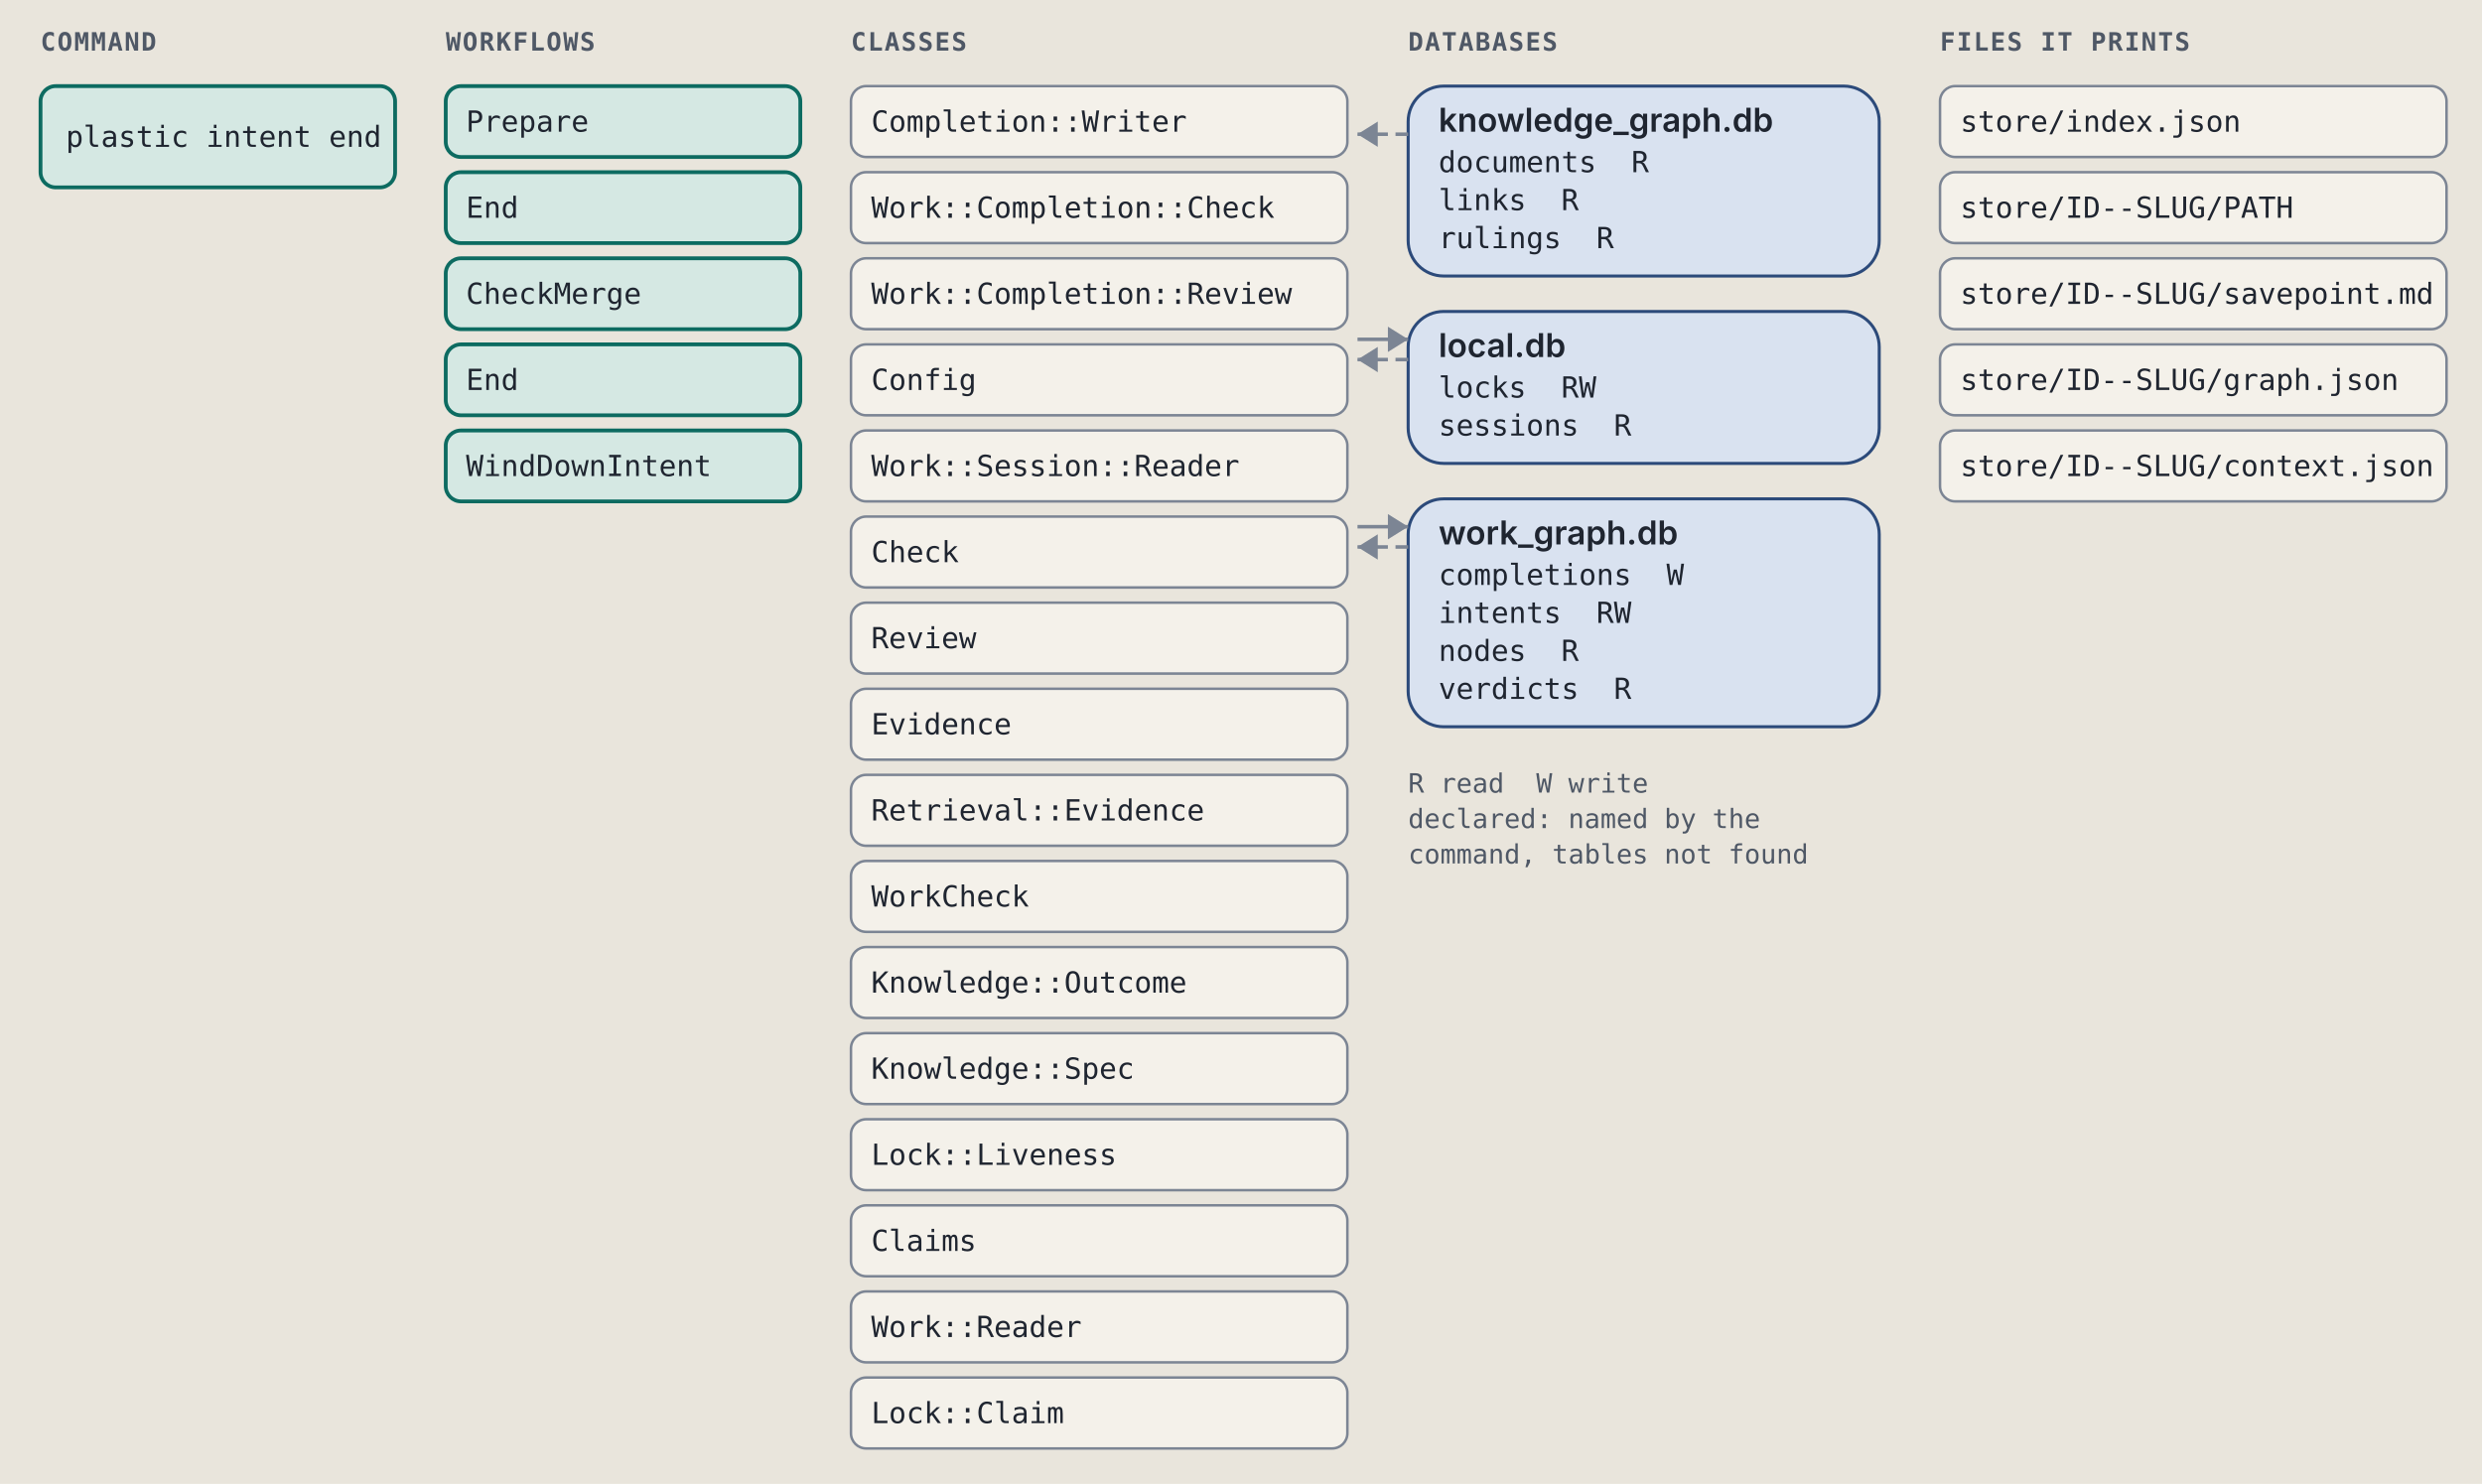
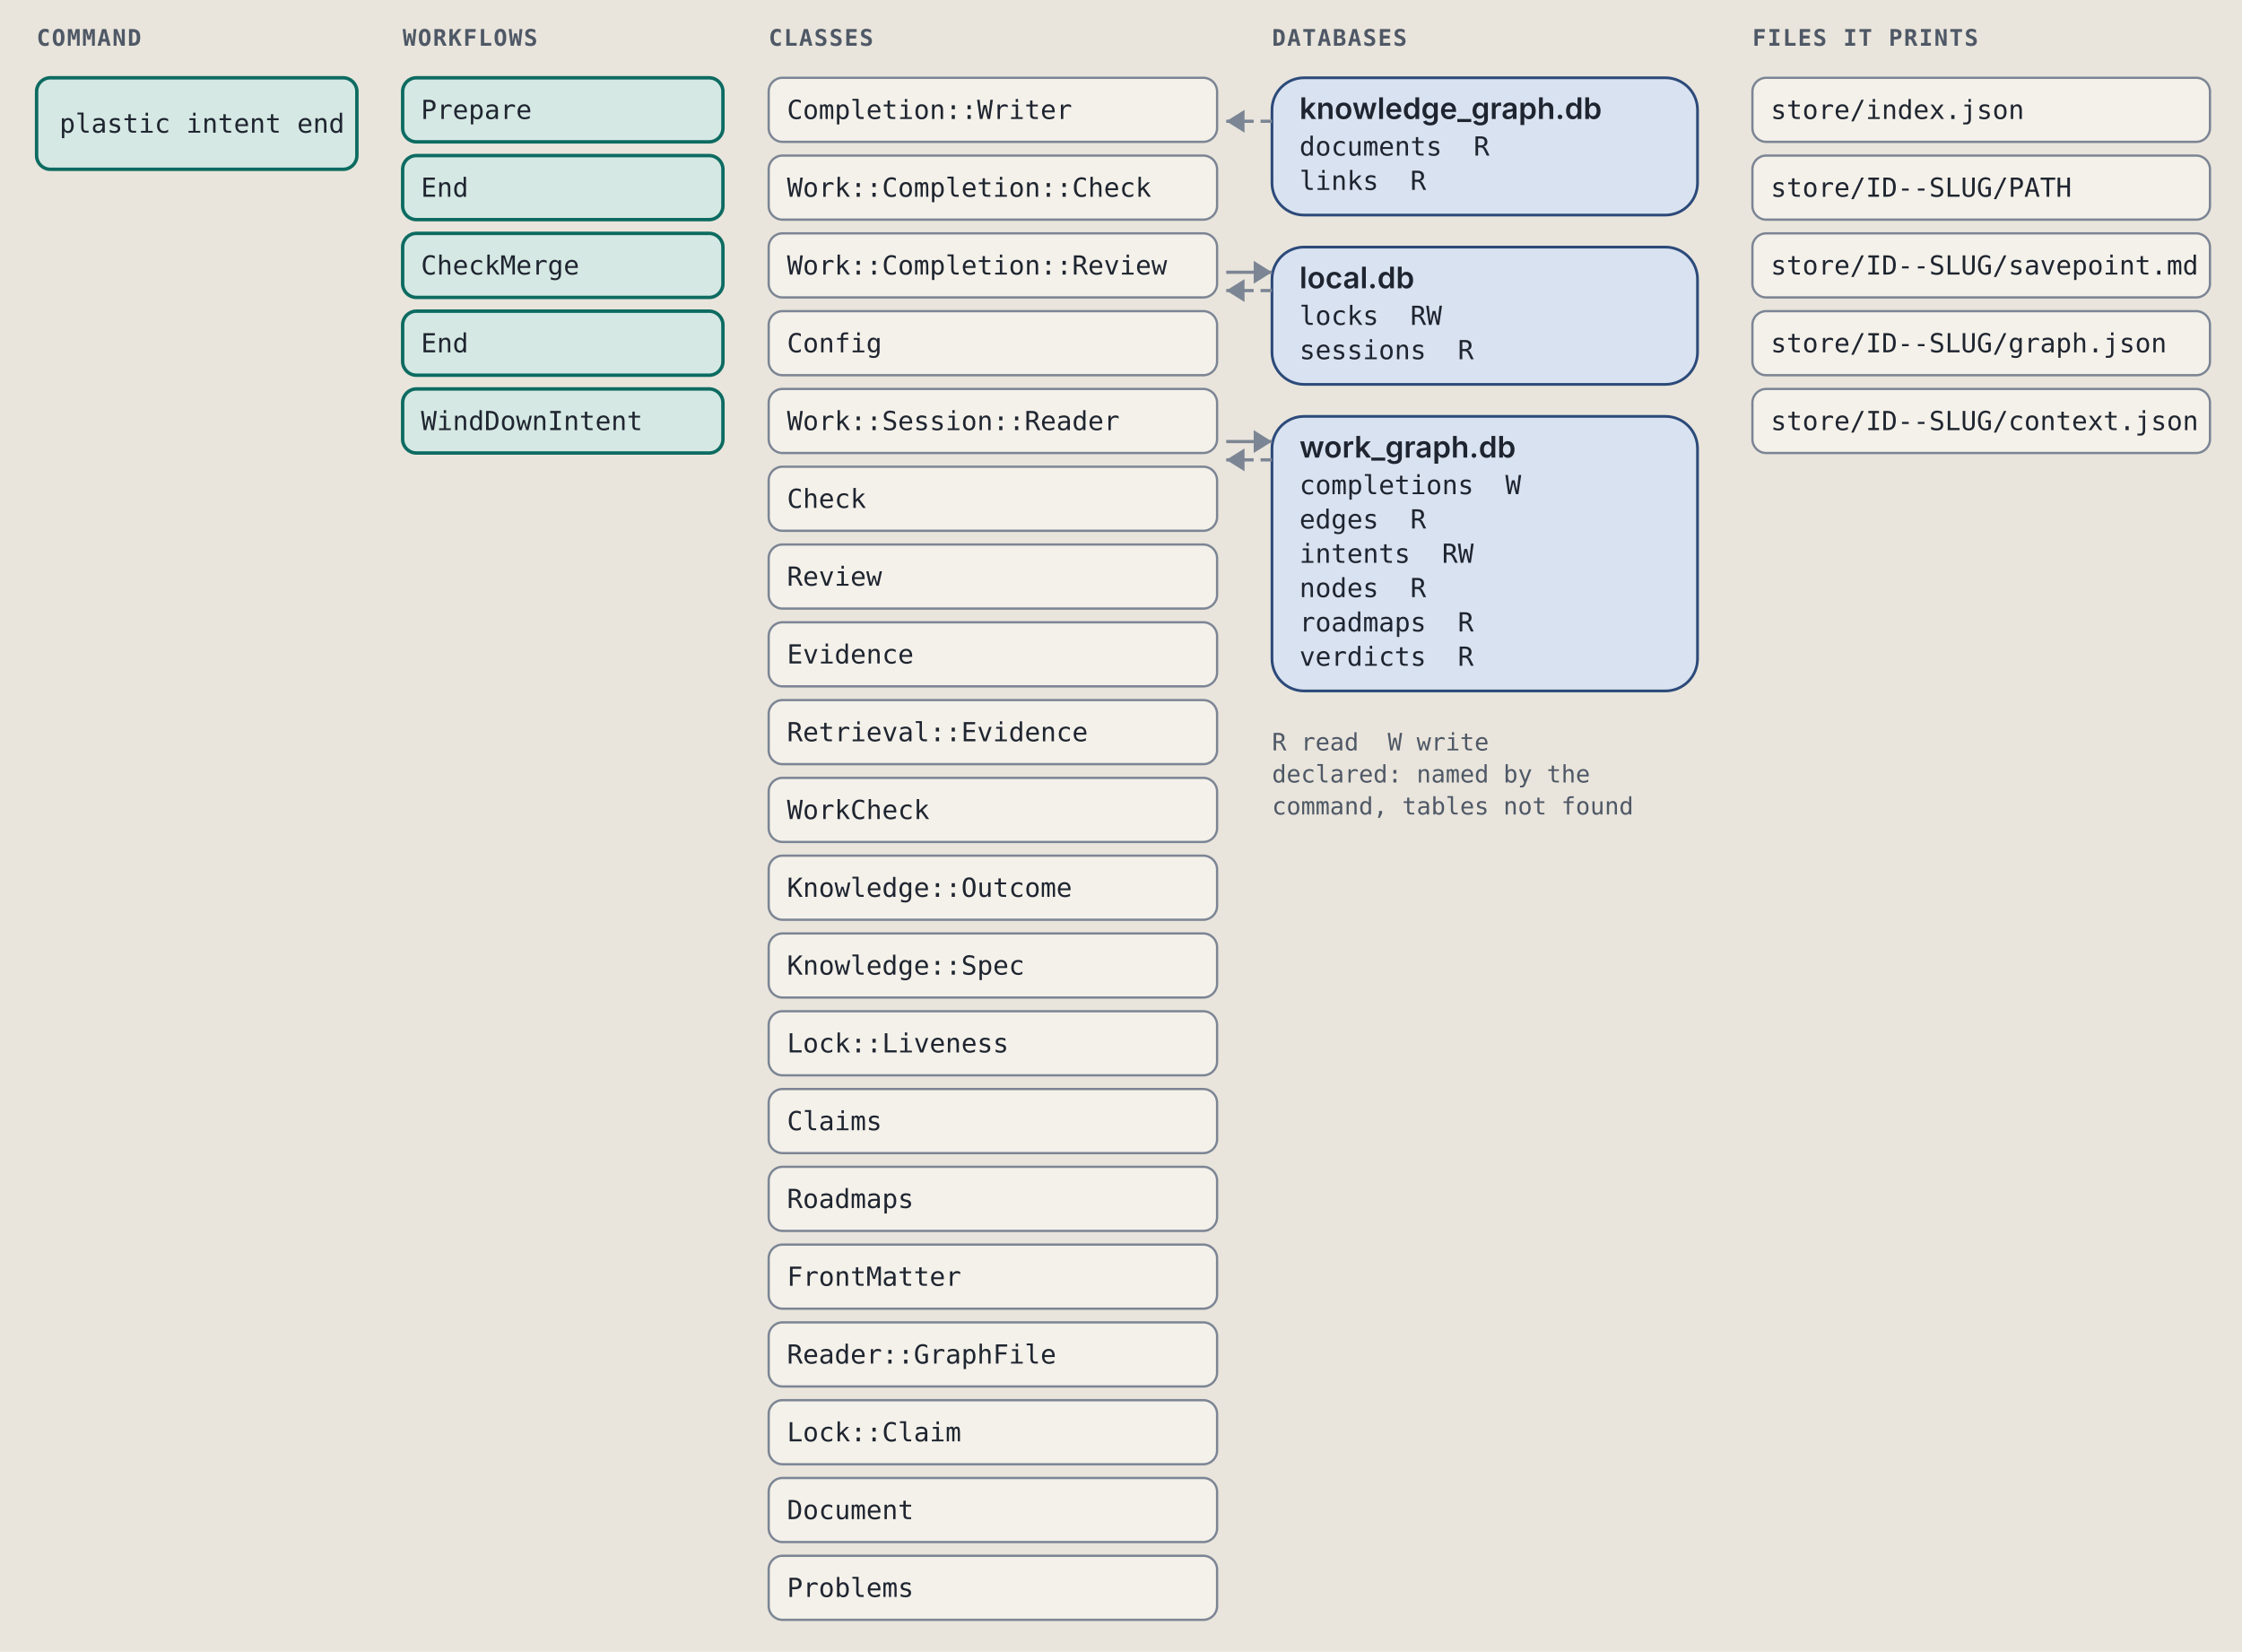
- <svg xmlns="http://www.w3.org/2000/svg" viewBox="0 0 980 586" width="980" height="586" role="img" xml:space="preserve">
+ <svg xmlns="http://www.w3.org/2000/svg" viewBox="0 0 980 722" width="980" height="722" role="img" xml:space="preserve">
  <style>.ground { fill: #e9e5dc; }
.card { fill: #f4f1ea; stroke: #7c8594; stroke-width: 1; }
.lane-code { fill: #d5e8e3; stroke: #0d6b61; stroke-width: 1.5; }
.lane-agent { fill: #f1e2c7; stroke: #9a5508; stroke-width: 1.5; }
.stop-refusal { fill: #e4dcf5; stroke: #5b35b0; stroke-width: 1.2; }
.stop-failure { fill: #f4d9d4; stroke: #a8261b; stroke-width: 1.2; }
.end { fill: #d9e2f0; stroke: #2c4a7a; stroke-width: 1.2; }
.wire { fill: none; stroke: #7c8594; stroke-width: 1.4; }
.wire-read { fill: none; stroke: #7c8594; stroke-width: 1.4; stroke-dasharray: 5 3; }
.wire-refusal { fill: none; stroke: #5b35b0; stroke-width: 1.2; stroke-dasharray: 4 3; }
.wire-failure { fill: none; stroke: #a8261b; stroke-width: 1.2; stroke-dasharray: 4 3; }
.head { fill: #7c8594; }
.t { fill: #1f2530; font: 12px "IBM Plex Sans", system-ui, -apple-system, "Segoe UI", sans-serif; }
.tb { fill: #1f2530; font: 600 13px "IBM Plex Sans", system-ui, -apple-system, "Segoe UI", sans-serif; }
.tm { fill: #1f2530; font: 11.5px "IBM Plex Mono", ui-monospace, Menlo, Consolas, monospace; }
.tag { font: 600 10px "IBM Plex Mono", ui-monospace, Menlo, Consolas, monospace; letter-spacing: .06em; }
.tag-code { fill: #0d6b61; } .tag-agent { fill: #9a5508; } .tag-refusal { fill: #5b35b0; }
.tag-failure { fill: #a8261b; } .tag-end { fill: #2c4a7a; } .tag-muted { fill: #4f5866; }
.tm.tag-muted { font-size: 10.5px; }
.db { fill: #d9e2f0; stroke: #2c4a7a; stroke-width: 1.2; }
.codebox { fill: #f4f1ea; stroke: #7c8594; stroke-width: 1; }
.cx { fill: #1f2530; font: 12px "IBM Plex Mono", ui-monospace, Menlo, Consolas, monospace; white-space: pre; }
.cx-n { fill: #4f5866; font: 11px "IBM Plex Mono", ui-monospace, Menlo, Consolas, monospace; }
.cx-k { fill: #5b35b0; } .cx-s { fill: #9a5508; } .cx-y { fill: #0d6b61; }
.cx-w { fill: #2c4a7a; font-weight: 600; } .cx-t { fill: #a8261b; } .cx-c { fill: #4f5866; font-style: italic; }
.badge { fill: #2c4a7a; } .badge-t { fill: #e9e5dc; font: 600 11px "IBM Plex Mono", ui-monospace, Menlo, Consolas, monospace; }
.bracket { fill: none; stroke: #2c4a7a; stroke-width: 1.4; }
.term { fill: #16191e; stroke: #7c8594; stroke-width: 1; }
.term-t { fill: #e6e2d8; font: 12px "IBM Plex Mono", ui-monospace, Menlo, Consolas, monospace; }
.term-p { fill: #8fd18f; font: 12px "IBM Plex Mono", ui-monospace, Menlo, Consolas, monospace; }
.term-m { fill: #a3abb6; font: 12px "IBM Plex Mono", ui-monospace, Menlo, Consolas, monospace; }
.big { font: 700 36px "IBM Plex Mono", ui-monospace, Menlo, Consolas, monospace; }

@media (prefers-color-scheme: dark) {
.ground { fill: #171a1f; }
.card { fill: #20242b; stroke: #8a93a2; stroke-width: 1; }
.lane-code { fill: #173a36; stroke: #5cc4b4; stroke-width: 1.5; }
.lane-agent { fill: #3d2e17; stroke: #e5a95a; stroke-width: 1.5; }
.stop-refusal { fill: #2d2445; stroke: #b59cf2; stroke-width: 1.2; }
.stop-failure { fill: #45211e; stroke: #f2958a; stroke-width: 1.2; }
.end { fill: #1f2c42; stroke: #97b6e8; stroke-width: 1.2; }
.wire { fill: none; stroke: #8a93a2; stroke-width: 1.4; }
.wire-read { fill: none; stroke: #8a93a2; stroke-width: 1.4; stroke-dasharray: 5 3; }
.wire-refusal { fill: none; stroke: #b59cf2; stroke-width: 1.2; stroke-dasharray: 4 3; }
.wire-failure { fill: none; stroke: #f2958a; stroke-width: 1.2; stroke-dasharray: 4 3; }
.head { fill: #8a93a2; }
.t { fill: #e8e4da; font: 12px "IBM Plex Sans", system-ui, -apple-system, "Segoe UI", sans-serif; }
.tb { fill: #e8e4da; font: 600 13px "IBM Plex Sans", system-ui, -apple-system, "Segoe UI", sans-serif; }
.tm { fill: #e8e4da; font: 11.5px "IBM Plex Mono", ui-monospace, Menlo, Consolas, monospace; }
.tag { font: 600 10px "IBM Plex Mono", ui-monospace, Menlo, Consolas, monospace; letter-spacing: .06em; }
.tag-code { fill: #5cc4b4; } .tag-agent { fill: #e5a95a; } .tag-refusal { fill: #b59cf2; }
.tag-failure { fill: #f2958a; } .tag-end { fill: #97b6e8; } .tag-muted { fill: #b3b9c3; }
.tm.tag-muted { font-size: 10.5px; }
.db { fill: #1f2c42; stroke: #97b6e8; stroke-width: 1.2; }
.codebox { fill: #20242b; stroke: #8a93a2; stroke-width: 1; }
.cx { fill: #e8e4da; font: 12px "IBM Plex Mono", ui-monospace, Menlo, Consolas, monospace; white-space: pre; }
.cx-n { fill: #b3b9c3; font: 11px "IBM Plex Mono", ui-monospace, Menlo, Consolas, monospace; }
.cx-k { fill: #b59cf2; } .cx-s { fill: #e5a95a; } .cx-y { fill: #5cc4b4; }
.cx-w { fill: #97b6e8; font-weight: 600; } .cx-t { fill: #f2958a; } .cx-c { fill: #b3b9c3; font-style: italic; }
.badge { fill: #97b6e8; } .badge-t { fill: #171a1f; font: 600 11px "IBM Plex Mono", ui-monospace, Menlo, Consolas, monospace; }
.bracket { fill: none; stroke: #97b6e8; stroke-width: 1.4; }
.term { fill: #16191e; stroke: #8a93a2; stroke-width: 1; }
.term-t { fill: #e6e2d8; font: 12px "IBM Plex Mono", ui-monospace, Menlo, Consolas, monospace; }
.term-p { fill: #8fd18f; font: 12px "IBM Plex Mono", ui-monospace, Menlo, Consolas, monospace; }
.term-m { fill: #a3abb6; font: 12px "IBM Plex Mono", ui-monospace, Menlo, Consolas, monospace; }
.big { font: 700 36px "IBM Plex Mono", ui-monospace, Menlo, Consolas, monospace; }
}</style>
  <rect width="100%" height="100%" class="ground" />
  <text x="16" y="20" class="tag tag-muted" text-anchor="start">COMMAND</text>
  <text x="176" y="20" class="tag tag-muted" text-anchor="start">WORKFLOWS</text>
  <text x="336" y="20" class="tag tag-muted" text-anchor="start">CLASSES</text>
  <text x="556" y="20" class="tag tag-muted" text-anchor="start">DATABASES</text>
  <text x="766" y="20" class="tag tag-muted" text-anchor="start">FILES IT PRINTS</text>
  <rect x="16" y="34" width="140" height="40" rx="6" class="lane-code" />
  <text x="26" y="58" class="tm" text-anchor="start">plastic intent end</text>
  <rect x="176" y="34" width="140" height="28" rx="6" class="lane-code" />
  <text x="184" y="52" class="tm" text-anchor="start">Prepare</text>
  <rect x="176" y="68" width="140" height="28" rx="6" class="lane-code" />
  <text x="184" y="86" class="tm" text-anchor="start">End</text>
  <rect x="176" y="102" width="140" height="28" rx="6" class="lane-code" />
  <text x="184" y="120" class="tm" text-anchor="start">CheckMerge</text>
  <rect x="176" y="136" width="140" height="28" rx="6" class="lane-code" />
  <text x="184" y="154" class="tm" text-anchor="start">End</text>
  <rect x="176" y="170" width="140" height="28" rx="6" class="lane-code" />
  <text x="184" y="188" class="tm" text-anchor="start">WindDownIntent</text>
  <rect x="336" y="34" width="196" height="28" rx="6" class="card" />
  <text x="344" y="52" class="tm" text-anchor="start">Completion::Writer</text>
  <rect x="336" y="68" width="196" height="28" rx="6" class="card" />
  <text x="344" y="86" class="tm" text-anchor="start">Work::Completion::Check</text>
  <rect x="336" y="102" width="196" height="28" rx="6" class="card" />
  <text x="344" y="120" class="tm" text-anchor="start">Work::Completion::Review</text>
  <rect x="336" y="136" width="196" height="28" rx="6" class="card" />
  <text x="344" y="154" class="tm" text-anchor="start">Config</text>
  <rect x="336" y="170" width="196" height="28" rx="6" class="card" />
  <text x="344" y="188" class="tm" text-anchor="start">Work::Session::Reader</text>
  <rect x="336" y="204" width="196" height="28" rx="6" class="card" />
  <text x="344" y="222" class="tm" text-anchor="start">Check</text>
  <rect x="336" y="238" width="196" height="28" rx="6" class="card" />
  <text x="344" y="256" class="tm" text-anchor="start">Review</text>
  <rect x="336" y="272" width="196" height="28" rx="6" class="card" />
  <text x="344" y="290" class="tm" text-anchor="start">Evidence</text>
  <rect x="336" y="306" width="196" height="28" rx="6" class="card" />
  <text x="344" y="324" class="tm" text-anchor="start">Retrieval::Evidence</text>
  <rect x="336" y="340" width="196" height="28" rx="6" class="card" />
  <text x="344" y="358" class="tm" text-anchor="start">WorkCheck</text>
  <rect x="336" y="374" width="196" height="28" rx="6" class="card" />
  <text x="344" y="392" class="tm" text-anchor="start">Knowledge::Outcome</text>
  <rect x="336" y="408" width="196" height="28" rx="6" class="card" />
  <text x="344" y="426" class="tm" text-anchor="start">Knowledge::Spec</text>
  <rect x="336" y="442" width="196" height="28" rx="6" class="card" />
  <text x="344" y="460" class="tm" text-anchor="start">Lock::Liveness</text>
  <rect x="336" y="476" width="196" height="28" rx="6" class="card" />
  <text x="344" y="494" class="tm" text-anchor="start">Claims</text>
  <rect x="336" y="510" width="196" height="28" rx="6" class="card" />
-   <text x="344" y="528" class="tm" text-anchor="start">Work::Reader</text>
+   <text x="344" y="528" class="tm" text-anchor="start">Roadmaps</text>
  <rect x="336" y="544" width="196" height="28" rx="6" class="card" />
-   <text x="344" y="562" class="tm" text-anchor="start">Lock::Claim</text>
-   <rect x="556" y="34" width="186" height="75" rx="14" class="db" />
+   <text x="344" y="562" class="tm" text-anchor="start">FrontMatter</text>
+   <rect x="336" y="578" width="196" height="28" rx="6" class="card" />
+   <text x="344" y="596" class="tm" text-anchor="start">Reader::GraphFile</text>
+   <rect x="336" y="612" width="196" height="28" rx="6" class="card" />
+   <text x="344" y="630" class="tm" text-anchor="start">Lock::Claim</text>
+   <rect x="336" y="646" width="196" height="28" rx="6" class="card" />
+   <text x="344" y="664" class="tm" text-anchor="start">Document</text>
+   <rect x="336" y="680" width="196" height="28" rx="6" class="card" />
+   <text x="344" y="698" class="tm" text-anchor="start">Problems</text>
+   <rect x="556" y="34" width="186" height="60" rx="14" class="db" />
  <text x="568" y="52" class="tb" text-anchor="start">knowledge_graph.db</text>
  <text x="568" y="68" class="tm" text-anchor="start">documents  R</text>
  <text x="568" y="83" class="tm" text-anchor="start">links  R</text>
-   <text x="568" y="98" class="tm" text-anchor="start">rulings  R</text>
  <path d="M 556 53 L 536 53" class="wire-read" />
  <path d="M 544 48 L 536 53 L 544 58 Z" class="head" />
-   <rect x="556" y="123" width="186" height="60" rx="14" class="db" />
-   <text x="568" y="141" class="tb" text-anchor="start">local.db</text>
-   <text x="568" y="157" class="tm" text-anchor="start">locks  RW</text>
-   <text x="568" y="172" class="tm" text-anchor="start">sessions  R</text>
-   <path d="M 536 134 L 556 134" class="wire" />
-   <path d="M 548 129 L 556 134 L 548 139 Z" class="head" />
-   <path d="M 556 142 L 536 142" class="wire-read" />
-   <path d="M 544 137 L 536 142 L 544 147 Z" class="head" />
-   <rect x="556" y="197" width="186" height="90" rx="14" class="db" />
-   <text x="568" y="215" class="tb" text-anchor="start">work_graph.db</text>
-   <text x="568" y="231" class="tm" text-anchor="start">completions  W</text>
+   <rect x="556" y="108" width="186" height="60" rx="14" class="db" />
+   <text x="568" y="126" class="tb" text-anchor="start">local.db</text>
+   <text x="568" y="142" class="tm" text-anchor="start">locks  RW</text>
+   <text x="568" y="157" class="tm" text-anchor="start">sessions  R</text>
+   <path d="M 536 119 L 556 119" class="wire" />
+   <path d="M 548 114 L 556 119 L 548 124 Z" class="head" />
+   <path d="M 556 127 L 536 127" class="wire-read" />
+   <path d="M 544 122 L 536 127 L 544 132 Z" class="head" />
+   <rect x="556" y="182" width="186" height="120" rx="14" class="db" />
+   <text x="568" y="200" class="tb" text-anchor="start">work_graph.db</text>
+   <text x="568" y="216" class="tm" text-anchor="start">completions  W</text>
+   <text x="568" y="231" class="tm" text-anchor="start">edges  R</text>
  <text x="568" y="246" class="tm" text-anchor="start">intents  RW</text>
  <text x="568" y="261" class="tm" text-anchor="start">nodes  R</text>
-   <text x="568" y="276" class="tm" text-anchor="start">verdicts  R</text>
-   <path d="M 536 208 L 556 208" class="wire" />
-   <path d="M 548 203 L 556 208 L 548 213 Z" class="head" />
-   <path d="M 556 216 L 536 216" class="wire-read" />
-   <path d="M 544 211 L 536 216 L 544 221 Z" class="head" />
-   <text x="556" y="313" class="tm tag-muted" text-anchor="start">R read  W write</text>
-   <text x="556" y="327" class="tm tag-muted" text-anchor="start">declared: named by the</text>
-   <text x="556" y="341" class="tm tag-muted" text-anchor="start">command, tables not found</text>
+   <text x="568" y="276" class="tm" text-anchor="start">roadmaps  R</text>
+   <text x="568" y="291" class="tm" text-anchor="start">verdicts  R</text>
+   <path d="M 536 193 L 556 193" class="wire" />
+   <path d="M 548 188 L 556 193 L 548 198 Z" class="head" />
+   <path d="M 556 201 L 536 201" class="wire-read" />
+   <path d="M 544 196 L 536 201 L 544 206 Z" class="head" />
+   <text x="556" y="328" class="tm tag-muted" text-anchor="start">R read  W write</text>
+   <text x="556" y="342" class="tm tag-muted" text-anchor="start">declared: named by the</text>
+   <text x="556" y="356" class="tm tag-muted" text-anchor="start">command, tables not found</text>
  <rect x="766" y="34" width="200" height="28" rx="6" class="card" />
  <text x="774" y="52" class="tm" text-anchor="start">store/index.json</text>
  <rect x="766" y="68" width="200" height="28" rx="6" class="card" />
  <text x="774" y="86" class="tm" text-anchor="start">store/ID--SLUG/PATH</text>
  <rect x="766" y="102" width="200" height="28" rx="6" class="card" />
  <text x="774" y="120" class="tm" text-anchor="start">store/ID--SLUG/savepoint.md</text>
  <rect x="766" y="136" width="200" height="28" rx="6" class="card" />
  <text x="774" y="154" class="tm" text-anchor="start">store/ID--SLUG/graph.json</text>
  <rect x="766" y="170" width="200" height="28" rx="6" class="card" />
  <text x="774" y="188" class="tm" text-anchor="start">store/ID--SLUG/context.json</text>
</svg>
